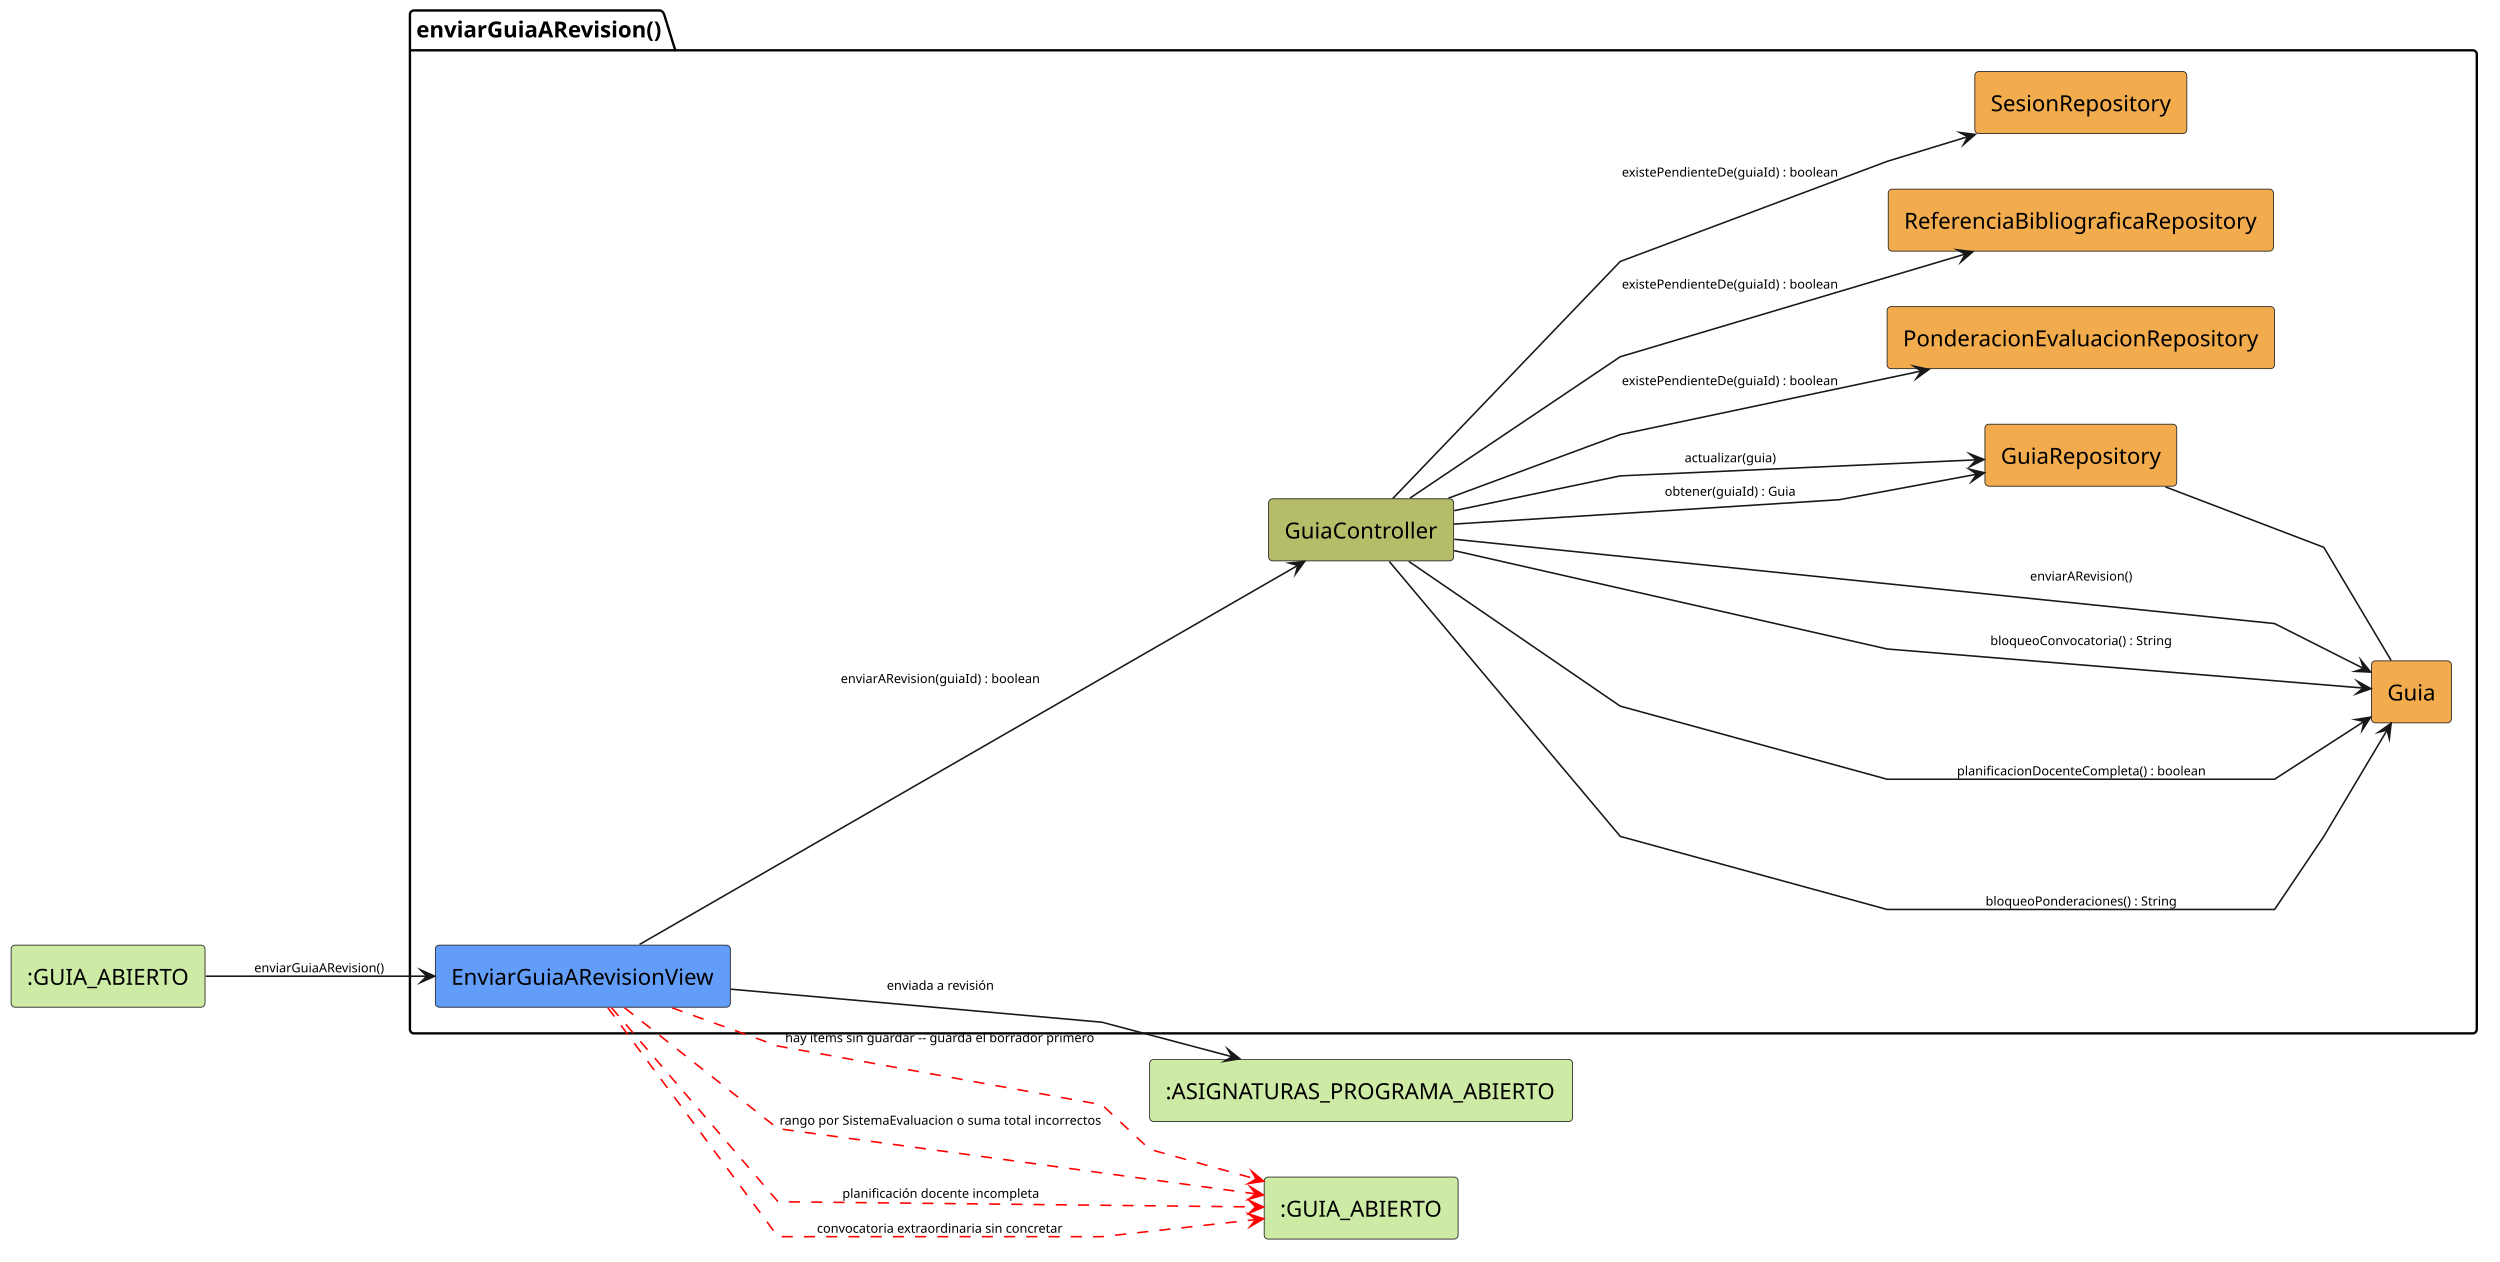
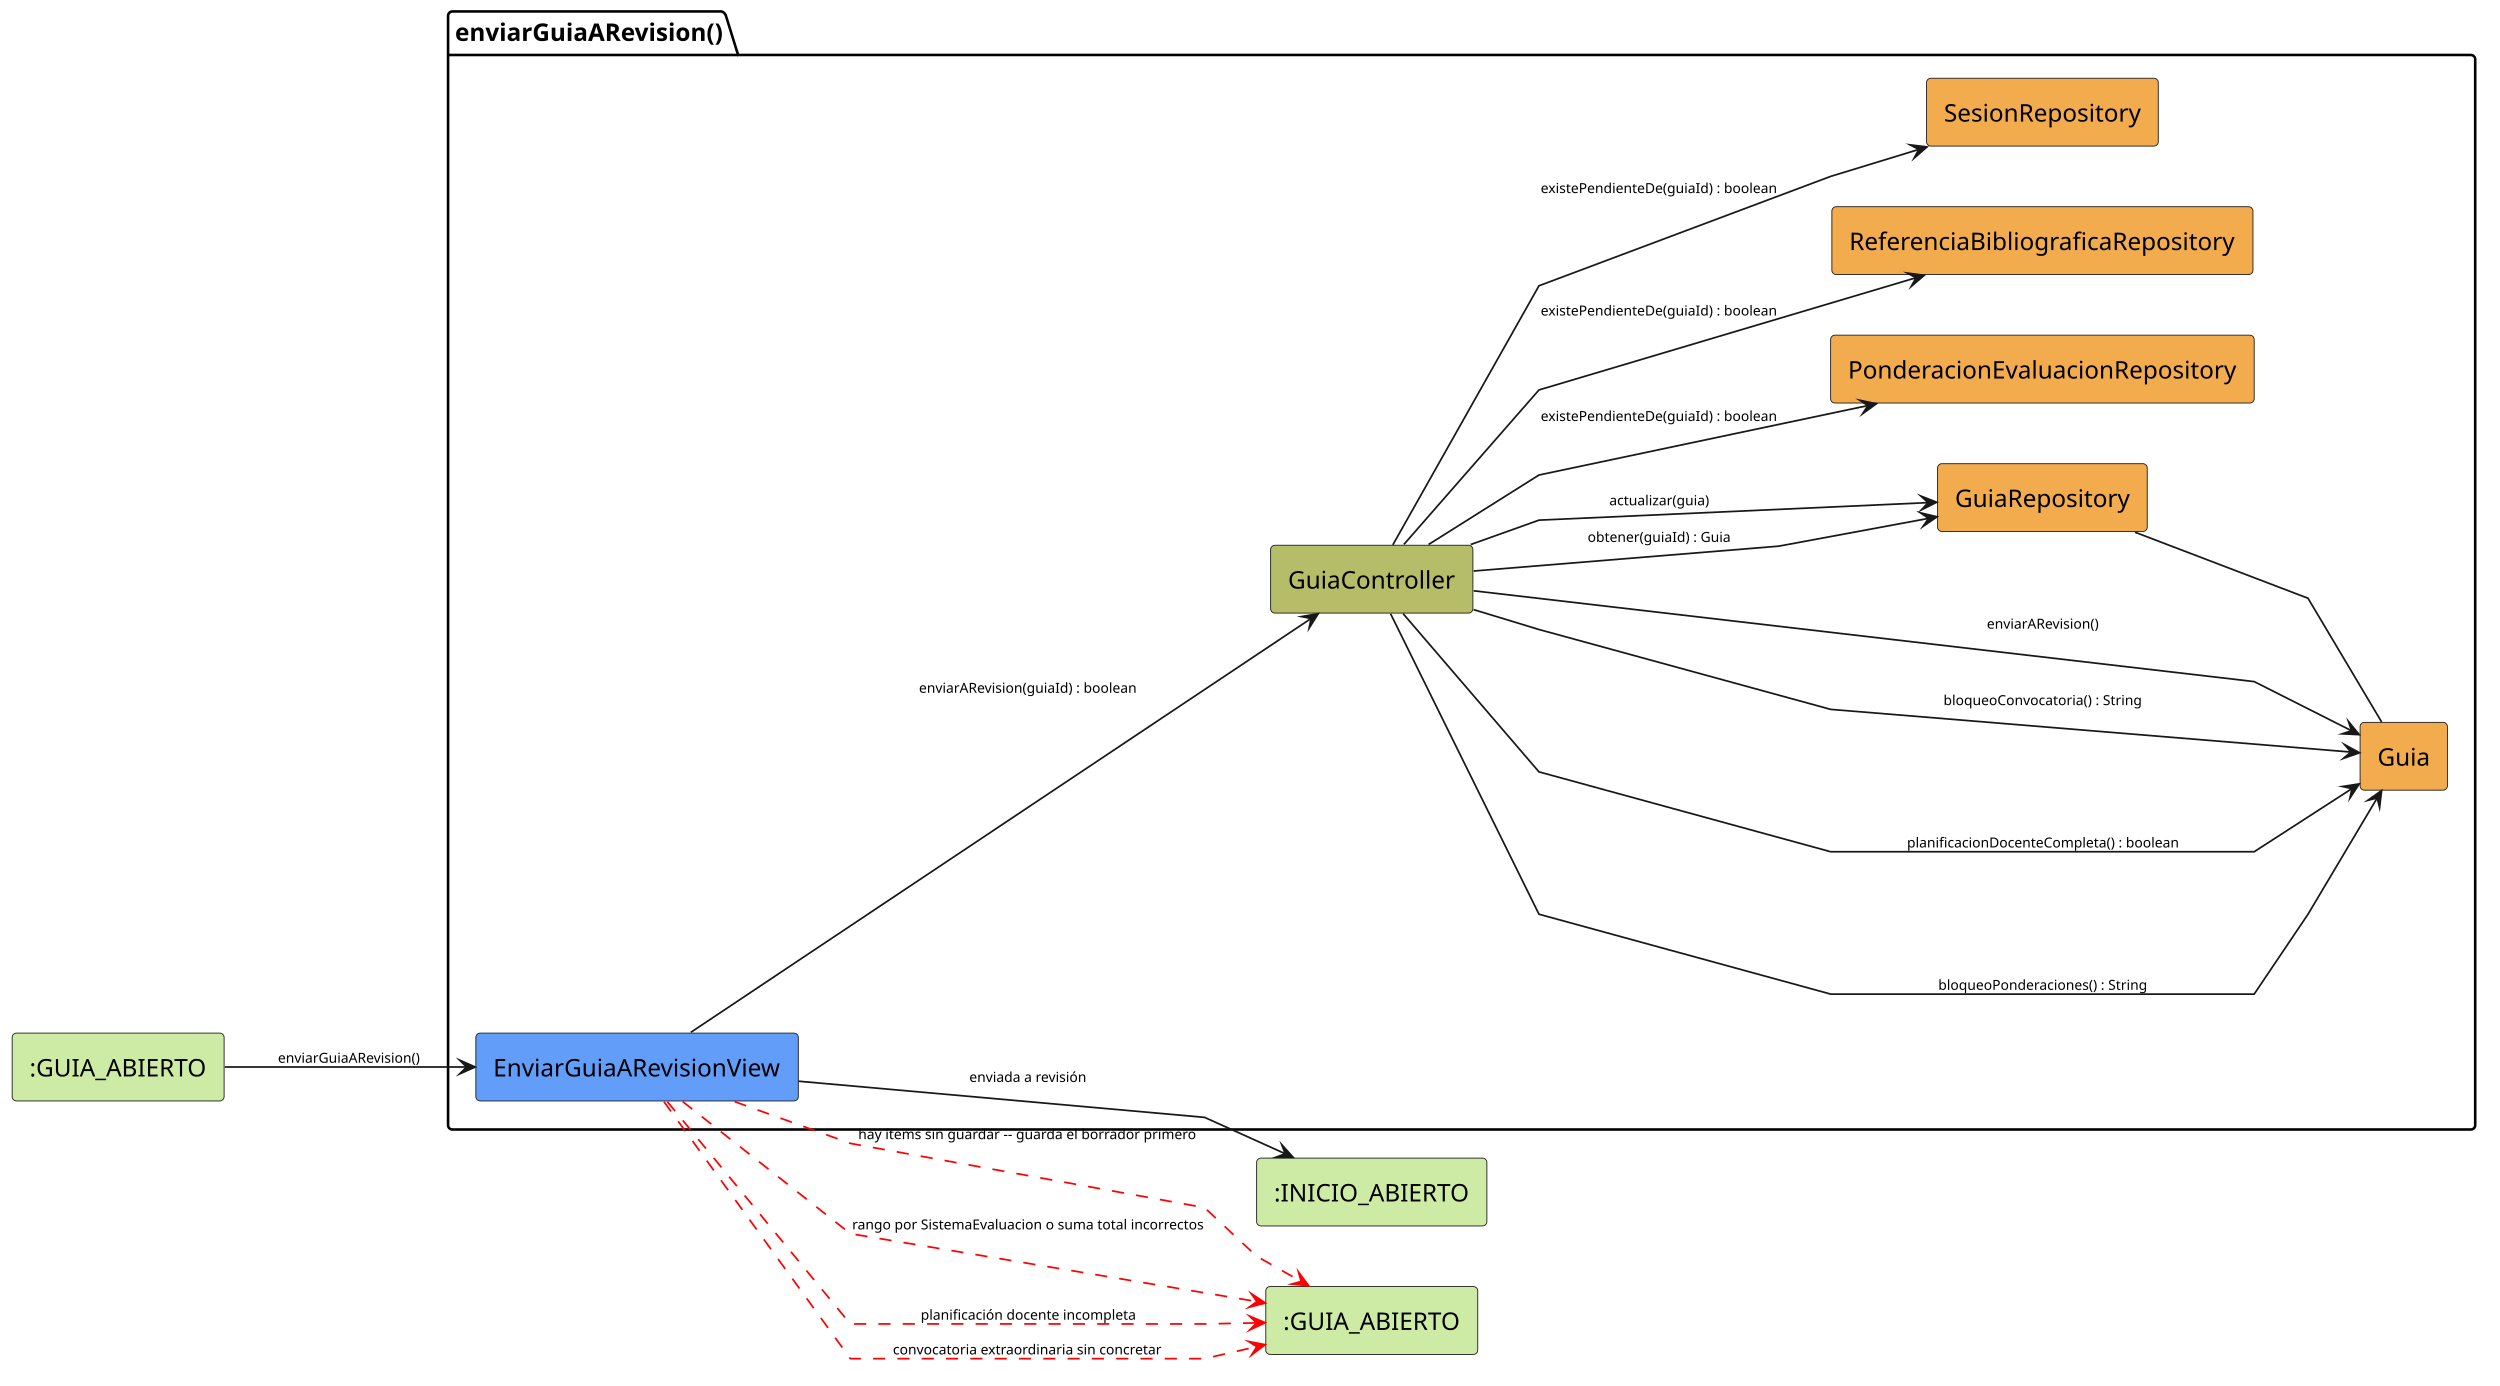
- <svg xmlns="http://www.w3.org/2000/svg" version="1.1" data-diagram-type="DESCRIPTION" style="width:1574px;height:794px;background:#FFFFFF;" width="1574px" height="794px" viewBox="0 0 1574 794" zoomAndPan="magnify" preserveAspectRatio="none" contentStyleType="text/css">
+ <svg xmlns="http://www.w3.org/2000/svg" version="1.1" data-diagram-type="DESCRIPTION" style="width:1440px;height:798px;background:#FFFFFF;" width="1440px" height="798px" viewBox="0 0 1440 798" zoomAndPan="magnify" preserveAspectRatio="none" contentStyleType="text/css">
  <defs />
  <g font-family="sans-serif" lengthAdjust="spacing">
    <g class="cluster" data-qualified-name="enviarGuiaARevision" id="ent0004" data-source-line="9">
-       <path d="M260.59,6.602 L415.645,6.602 A3.75,3.75 0 0 1 418.145,9.102 L425.145,31.67 L1556.89,31.67 A2.5,2.5 0 0 1 1559.39,34.17 L1559.39,648.102 A2.5,2.5 0 0 1 1556.89,650.602 L260.59,650.602 A2.5,2.5 0 0 1 258.09,648.102 L258.09,9.102 A2.5,2.5 0 0 1 260.59,6.602" style="stroke:#000;stroke-width:1.5;" fill="none" />
+       <path d="M260.59,6.602 L415.645,6.602 A3.75,3.75 0 0 1 418.145,9.102 L425.145,31.67 L1423.22,31.67 A2.5,2.5 0 0 1 1425.72,34.17 L1425.72,648.102 A2.5,2.5 0 0 1 1423.22,650.602 L260.59,650.602 A2.5,2.5 0 0 1 258.09,648.102 L258.09,9.102 A2.5,2.5 0 0 1 260.59,6.602" style="stroke:#000;stroke-width:1.5;" fill="none" />
      <line x1="258.09" y1="31.67" x2="425.145" y2="31.67" style="stroke:#000;stroke-width:1.5;" />
      <text x="262.09" y="23.568" fill="#000" font-size="14" textLength="154.055" font-weight="700">enviarGuiaARevision()</text>
    </g>
    <g class="entity" data-qualified-name="enviarGuiaARevision.EnviarGuiaARevisionView" id="ent0005" data-source-line="10">
-       <rect x="274.09" y="595.062" width="185.731" height="39.068" fill="#629EF9" style="stroke:#181818;stroke-width:0.5;" rx="2.5" ry="2.5" />
-       <text x="284.09" y="620.028" fill="#000" font-size="14" textLength="165.731">EnviarGuiaARevisionView</text>
+       <rect x="274.09" y="595.072" width="185.731" height="39.068" fill="#629EF9" style="stroke:#181818;stroke-width:0.5;" rx="2.5" ry="2.5" />
+       <text x="284.09" y="620.038" fill="#000" font-size="14" textLength="165.731">EnviarGuiaARevisionView</text>
    </g>
    <g class="entity" data-qualified-name="enviarGuiaARevision.GuiaController" id="ent0006" data-source-line="11">
-       <rect x="798.73" y="314.062" width="116.488" height="39.068" fill="#B5BD68" style="stroke:#181818;stroke-width:0.5;" rx="2.5" ry="2.5" />
-       <text x="808.73" y="339.028" fill="#000" font-size="14" textLength="96.488">GuiaController</text>
+       <rect x="731.89" y="314.072" width="116.488" height="39.068" fill="#B5BD68" style="stroke:#181818;stroke-width:0.5;" rx="2.5" ry="2.5" />
+       <text x="741.89" y="339.038" fill="#000" font-size="14" textLength="96.488">GuiaController</text>
    </g>
    <g class="entity" data-qualified-name="enviarGuiaARevision.Guia" id="ent0007" data-source-line="12">
-       <rect x="1493.08" y="416.062" width="50.31" height="39.068" fill="#F2AC4E" style="stroke:#181818;stroke-width:0.5;" rx="2.5" ry="2.5" />
-       <text x="1503.08" y="441.028" fill="#000" font-size="14" textLength="30.31">Guia</text>
+       <rect x="1359.41" y="416.072" width="50.31" height="39.068" fill="#F2AC4E" style="stroke:#181818;stroke-width:0.5;" rx="2.5" ry="2.5" />
+       <text x="1369.41" y="441.038" fill="#000" font-size="14" textLength="30.31">Guia</text>
    </g>
    <g class="entity" data-qualified-name="enviarGuiaARevision.GuiaRepository" id="ent0008" data-source-line="13">
-       <rect x="1249.72" y="267.062" width="120.758" height="39.068" fill="#F2AC4E" style="stroke:#181818;stroke-width:0.5;" rx="2.5" ry="2.5" />
-       <text x="1259.72" y="292.028" fill="#000" font-size="14" textLength="100.758">GuiaRepository</text>
+       <rect x="1116.05" y="267.072" width="120.758" height="39.068" fill="#F2AC4E" style="stroke:#181818;stroke-width:0.5;" rx="2.5" ry="2.5" />
+       <text x="1126.05" y="292.038" fill="#000" font-size="14" textLength="100.758">GuiaRepository</text>
    </g>
    <g class="entity" data-qualified-name="enviarGuiaARevision.PonderacionEvaluacionRepository" id="ent0009" data-source-line="14">
-       <rect x="1188.12" y="193.062" width="243.957" height="39.068" fill="#F2AC4E" style="stroke:#181818;stroke-width:0.5;" rx="2.5" ry="2.5" />
-       <text x="1198.12" y="218.028" fill="#000" font-size="14" textLength="223.957">PonderacionEvaluacionRepository</text>
+       <rect x="1054.45" y="193.072" width="243.957" height="39.068" fill="#F2AC4E" style="stroke:#181818;stroke-width:0.5;" rx="2.5" ry="2.5" />
+       <text x="1064.45" y="218.038" fill="#000" font-size="14" textLength="223.957">PonderacionEvaluacionRepository</text>
    </g>
    <g class="entity" data-qualified-name="enviarGuiaARevision.ReferenciaBibliograficaRepository" id="ent0010" data-source-line="15">
-       <rect x="1188.83" y="119.062" width="242.543" height="39.068" fill="#F2AC4E" style="stroke:#181818;stroke-width:0.5;" rx="2.5" ry="2.5" />
-       <text x="1198.83" y="144.028" fill="#000" font-size="14" textLength="222.543">ReferenciaBibliograficaRepository</text>
+       <rect x="1055.16" y="119.072" width="242.543" height="39.068" fill="#F2AC4E" style="stroke:#181818;stroke-width:0.5;" rx="2.5" ry="2.5" />
+       <text x="1065.16" y="144.038" fill="#000" font-size="14" textLength="222.543">ReferenciaBibliograficaRepository</text>
    </g>
    <g class="entity" data-qualified-name="enviarGuiaARevision.SesionRepository" id="ent0011" data-source-line="16">
-       <rect x="1243.36" y="45.062" width="133.47" height="39.068" fill="#F2AC4E" style="stroke:#181818;stroke-width:0.5;" rx="2.5" ry="2.5" />
-       <text x="1253.36" y="70.028" fill="#000" font-size="14" textLength="113.47">SesionRepository</text>
+       <rect x="1109.69" y="45.072" width="133.47" height="39.068" fill="#F2AC4E" style="stroke:#181818;stroke-width:0.5;" rx="2.5" ry="2.5" />
+       <text x="1119.69" y="70.038" fill="#000" font-size="14" textLength="113.47">SesionRepository</text>
    </g>
    <g class="entity" data-qualified-name="GuiaAbierto" id="ent0001" data-source-line="5">
-       <rect x="7" y="595.062" width="122.088" height="39.068" fill="#CDEBA5" style="stroke:#181818;stroke-width:0.5;" rx="2.5" ry="2.5" />
-       <text x="17" y="620.028" fill="#000" font-size="14" textLength="102.088">:GUIA_ABIERTO</text>
+       <rect x="7" y="595.072" width="122.088" height="39.068" fill="#CDEBA5" style="stroke:#181818;stroke-width:0.5;" rx="2.5" ry="2.5" />
+       <text x="17" y="620.038" fill="#000" font-size="14" textLength="102.088">:GUIA_ABIERTO</text>
    </g>
-     <g class="entity" data-qualified-name="AsignaturasProgramaAbiertoSalida" id="ent0002" data-source-line="6">
-       <rect x="723.82" y="667.062" width="266.301" height="39.068" fill="#CDEBA5" style="stroke:#181818;stroke-width:0.5;" rx="2.5" ry="2.5" />
-       <text x="733.82" y="692.028" fill="#000" font-size="14" textLength="246.301">:ASIGNATURAS_PROGRAMA_ABIERTO</text>
+     <g class="entity" data-qualified-name="InicioAbiertoSalida" id="ent0002" data-source-line="6">
+       <rect x="723.82" y="667.072" width="132.63" height="39.068" fill="#CDEBA5" style="stroke:#181818;stroke-width:0.5;" rx="2.5" ry="2.5" />
+       <text x="733.82" y="692.038" fill="#000" font-size="14" textLength="112.63">:INICIO_ABIERTO</text>
    </g>
    <g class="entity" data-qualified-name="GuiaAbiertoSalida" id="ent0003" data-source-line="7">
-       <rect x="795.93" y="741.062" width="122.088" height="39.068" fill="#CDEBA5" style="stroke:#181818;stroke-width:0.5;" rx="2.5" ry="2.5" />
-       <text x="805.93" y="766.028" fill="#000" font-size="14" textLength="102.088">:GUIA_ABIERTO</text>
+       <rect x="729.09" y="741.072" width="122.088" height="39.068" fill="#CDEBA5" style="stroke:#181818;stroke-width:0.5;" rx="2.5" ry="2.5" />
+       <text x="739.09" y="766.038" fill="#000" font-size="14" textLength="102.088">:GUIA_ABIERTO</text>
    </g>
    <g class="link" data-entity-1="ent0001" data-entity-2="ent0005" id="lnk12" data-source-line="19" data-link-type="dependency">
      <path d="M129.49,614.602 C170.94,614.602 221.73,614.602 268.71,614.602" style="stroke:#181818;stroke-width:1;" fill="none" id="GuiaAbierto-to-EnviarGuiaARevisionView" />
      <polygon points="273.71,614.602,264.71,610.602,268.71,614.602,264.71,618.602,273.71,614.602" fill="#181818" style="stroke:#181818;stroke-width:1;stroke-linejoin:miter;stroke-miterlimit:10;" />
      <text x="160.09" y="612.154" fill="#000" font-size="8" textLength="81.903">enviarGuiaARevision()</text>
    </g>
    <g class="link" data-entity-1="ent0005" data-entity-2="ent0006" id="lnk13" data-source-line="21" data-link-type="dependency">
-       <path d="M402.66,594.612 C492.48,542.892 727.477,407.587 817.107,355.977" style="stroke:#181818;stroke-width:1;" fill="none" id="EnviarGuiaARevisionView-to-GuiaController" />
-       <polygon points="821.44,353.482,811.645,354.507,817.107,355.977,815.637,361.439,821.44,353.482" fill="#181818" style="stroke:#181818;stroke-width:1;stroke-linejoin:miter;stroke-miterlimit:10;" />
-       <text x="529.32" y="430.064" fill="#000" font-size="8" textLength="125.542">enviarARevision(guiaId) : boolean</text>
+       <path d="M397.91,594.622 C475.43,542.902 677.821,407.867 755.171,356.257" style="stroke:#181818;stroke-width:1;" fill="none" id="EnviarGuiaARevisionView-to-GuiaController" />
+       <polygon points="759.33,353.482,749.623,355.15,755.171,356.257,754.064,361.805,759.33,353.482" fill="#181818" style="stroke:#181818;stroke-width:1;stroke-linejoin:miter;stroke-miterlimit:10;" />
+       <text x="529.32" y="399.064" fill="#000" font-size="8" textLength="125.542">enviarARevision(guiaId) : boolean</text>
    </g>
    <g class="link" data-entity-1="ent0006" data-entity-2="ent0008" id="lnk14" data-source-line="23" data-link-type="dependency">
-       <path d="M915.49,329.962 C1002.64,324.442 1158.12,314.602 1158.12,314.602 C1158.12,314.602 1202.314,306.404 1244.514,298.574" style="stroke:#181818;stroke-width:1;" fill="none" id="GuiaController-to-GuiaRepository" />
-       <polygon points="1249.43,297.662,1239.851,295.371,1244.514,298.574,1241.311,303.237,1249.43,297.662" fill="#181818" style="stroke:#181818;stroke-width:1;stroke-linejoin:miter;stroke-miterlimit:10;" />
-       <text x="1048.12" y="312.154" fill="#000" font-size="8" textLength="82.391">obtener(guiaId) : Guia</text>
+       <path d="M848.81,328.902 C917.9,323.282 1024.45,314.602 1024.45,314.602 C1024.45,314.602 1068.644,306.403 1110.844,298.583" style="stroke:#181818;stroke-width:1;" fill="none" id="GuiaController-to-GuiaRepository" />
+       <polygon points="1115.76,297.672,1106.182,295.379,1110.844,298.583,1107.639,303.245,1115.76,297.672" fill="#181818" style="stroke:#181818;stroke-width:1;stroke-linejoin:miter;stroke-miterlimit:10;" />
+       <text x="914.45" y="312.154" fill="#000" font-size="8" textLength="82.391">obtener(guiaId) : Guia</text>
    </g>
    <g class="link" data-entity-1="ent0006" data-entity-2="ent0008" id="lnk23" data-source-line="36" data-link-type="dependency">
-       <path d="M915.59,321.512 C962.2,311.742 1020.12,299.602 1020.12,299.602 C1020.12,299.602 1159.585,293.327 1244.225,289.517" style="stroke:#181818;stroke-width:1;" fill="none" id="GuiaController-to-GuiaRepository-1" />
-       <polygon points="1249.22,289.292,1240.049,285.701,1244.225,289.517,1240.409,293.693,1249.22,289.292" fill="#181818" style="stroke:#181818;stroke-width:1;stroke-linejoin:miter;stroke-miterlimit:10;" />
-       <text x="1060.62" y="291.044" fill="#000" font-size="8" textLength="57.543">actualizar(guia)</text>
+       <path d="M847.13,313.632 C867.88,306.222 886.45,299.602 886.45,299.602 C886.45,299.602 1025.915,293.327 1110.555,289.517" style="stroke:#181818;stroke-width:1;" fill="none" id="GuiaController-to-GuiaRepository-1" />
+       <polygon points="1115.55,289.292,1106.379,285.701,1110.555,289.517,1106.739,293.693,1115.55,289.292" fill="#181818" style="stroke:#181818;stroke-width:1;stroke-linejoin:miter;stroke-miterlimit:10;" />
+       <text x="926.95" y="291.044" fill="#000" font-size="8" textLength="57.543">actualizar(guia)</text>
    </g>
    <g class="link" data-entity-1="ent0006" data-entity-2="ent0009" id="lnk15" data-source-line="25" data-link-type="dependency">
-       <path d="M911.96,313.622 C959.13,296.162 1020.12,273.602 1020.12,273.602 C1020.12,273.602 1125.308,251.395 1209.588,233.605" style="stroke:#181818;stroke-width:1;" fill="none" id="GuiaController-to-PonderacionEvaluacionRepository" />
-       <polygon points="1214.48,232.572,1204.848,230.517,1209.588,233.605,1206.5,238.345,1214.48,232.572" fill="#181818" style="stroke:#181818;stroke-width:1;stroke-linejoin:miter;stroke-miterlimit:10;" />
-       <text x="1021.12" y="242.484" fill="#000" font-size="8" textLength="136.286">existePendienteDe(guiaId) : boolean</text>
+       <path d="M822.87,313.622 C850.6,296.172 886.45,273.602 886.45,273.602 C886.45,273.602 991.638,251.395 1075.908,233.605" style="stroke:#181818;stroke-width:1;" fill="none" id="GuiaController-to-PonderacionEvaluacionRepository" />
+       <polygon points="1080.8,232.572,1071.168,230.517,1075.908,233.605,1072.82,238.345,1080.8,232.572" fill="#181818" style="stroke:#181818;stroke-width:1;stroke-linejoin:miter;stroke-miterlimit:10;" />
+       <text x="887.45" y="242.484" fill="#000" font-size="8" textLength="136.286">existePendienteDe(guiaId) : boolean</text>
    </g>
    <g class="link" data-entity-1="ent0006" data-entity-2="ent0010" id="lnk16" data-source-line="26" data-link-type="dependency">
-       <path d="M887.71,313.602 C934.52,282.142 1020.12,224.602 1020.12,224.602 C1020.12,224.602 1151.918,185.379 1237.278,159.969" style="stroke:#181818;stroke-width:1;" fill="none" id="GuiaController-to-ReferenciaBibliograficaRepository" />
-       <polygon points="1242.07,158.542,1232.303,157.276,1237.278,159.969,1234.585,164.943,1242.07,158.542" fill="#181818" style="stroke:#181818;stroke-width:1;stroke-linejoin:miter;stroke-miterlimit:10;" />
-       <text x="1021.12" y="181.724" fill="#000" font-size="8" textLength="136.286">existePendienteDe(guiaId) : boolean</text>
+       <path d="M808.62,313.612 C836.13,282.142 886.45,224.602 886.45,224.602 C886.45,224.602 1018.248,185.378 1103.608,159.978" style="stroke:#181818;stroke-width:1;" fill="none" id="GuiaController-to-ReferenciaBibliograficaRepository" />
+       <polygon points="1108.4,158.552,1098.633,157.285,1103.608,159.978,1100.915,164.953,1108.4,158.552" fill="#181818" style="stroke:#181818;stroke-width:1;stroke-linejoin:miter;stroke-miterlimit:10;" />
+       <text x="887.45" y="181.734" fill="#000" font-size="8" textLength="136.286">existePendienteDe(guiaId) : boolean</text>
    </g>
    <g class="link" data-entity-1="ent0006" data-entity-2="ent0011" id="lnk17" data-source-line="27" data-link-type="dependency">
-       <path d="M876.89,313.882 C919.66,269.302 1020.12,164.602 1020.12,164.602 C1020.12,164.602 1188.12,101.602 1188.12,101.602 C1188.12,101.602 1210.369,94.795 1238.869,86.075" style="stroke:#181818;stroke-width:1;" fill="none" id="GuiaController-to-SesionRepository" />
-       <polygon points="1243.65,84.612,1233.874,83.42,1238.869,86.075,1236.214,91.07,1243.65,84.612" fill="#181818" style="stroke:#181818;stroke-width:1;stroke-linejoin:miter;stroke-miterlimit:10;" />
-       <text x="1021.12" y="111.204" fill="#000" font-size="8" textLength="136.286">existePendienteDe(guiaId) : boolean</text>
+       <path d="M802.25,313.882 C827.4,269.302 886.45,164.602 886.45,164.602 C886.45,164.602 1054.45,101.602 1054.45,101.602 C1054.45,101.602 1076.698,94.793 1105.198,86.083" style="stroke:#181818;stroke-width:1;" fill="none" id="GuiaController-to-SesionRepository" />
+       <polygon points="1109.98,84.622,1100.204,83.427,1105.198,86.083,1102.542,91.078,1109.98,84.622" fill="#181818" style="stroke:#181818;stroke-width:1;stroke-linejoin:miter;stroke-miterlimit:10;" />
+       <text x="887.45" y="111.204" fill="#000" font-size="8" textLength="136.286">existePendienteDe(guiaId) : boolean</text>
    </g>
    <g class="link" data-entity-1="ent0006" data-entity-2="ent0007" id="lnk18" data-source-line="29" data-link-type="dependency">
-       <path d="M874.71,353.522 C916.14,402.832 1020.12,526.602 1020.12,526.602 C1020.12,526.602 1188.12,572.602 1188.12,572.602 C1188.12,572.602 1432.08,572.602 1432.08,572.602 C1432.08,572.602 1463.08,526.602 1463.08,526.602 C1463.08,526.602 1486.993,486.409 1502.923,459.639" style="stroke:#181818;stroke-width:1;" fill="none" id="GuiaController-to-Guia" />
-       <polygon points="1505.48,455.342,1497.44,461.031,1502.923,459.639,1504.315,465.122,1505.48,455.342" fill="#181818" style="stroke:#181818;stroke-width:1;stroke-linejoin:miter;stroke-miterlimit:10;" />
-       <text x="1250.1" y="570.154" fill="#000" font-size="8" textLength="120.534">bloqueoPonderaciones() : String</text>
+       <path d="M800.98,353.532 C825.33,402.842 886.45,526.602 886.45,526.602 C886.45,526.602 1054.45,572.602 1054.45,572.602 C1054.45,572.602 1298.41,572.602 1298.41,572.602 C1298.41,572.602 1329.41,526.602 1329.41,526.602 C1329.41,526.602 1353.322,486.408 1369.252,459.648" style="stroke:#181818;stroke-width:1;" fill="none" id="GuiaController-to-Guia" />
+       <polygon points="1371.81,455.352,1363.769,461.039,1369.252,459.648,1370.643,465.132,1371.81,455.352" fill="#181818" style="stroke:#181818;stroke-width:1;stroke-linejoin:miter;stroke-miterlimit:10;" />
+       <text x="1116.43" y="570.154" fill="#000" font-size="8" textLength="120.534">bloqueoPonderaciones() : String</text>
    </g>
    <g class="link" data-entity-1="ent0006" data-entity-2="ent0007" id="lnk19" data-source-line="30" data-link-type="dependency">
-       <path d="M886.96,353.442 C933.6,385.372 1020.12,444.602 1020.12,444.602 C1020.12,444.602 1188.12,490.602 1188.12,490.602 C1188.12,490.602 1432.08,490.602 1432.08,490.602 C1432.08,490.602 1463.25,470.465 1488.4,454.215" style="stroke:#181818;stroke-width:1;" fill="none" id="GuiaController-to-Guia-1" />
-       <polygon points="1492.6,451.502,1482.87,453.027,1488.4,454.215,1487.211,459.746,1492.6,451.502" fill="#181818" style="stroke:#181818;stroke-width:1;stroke-linejoin:miter;stroke-miterlimit:10;" />
-       <text x="1232.1" y="488.154" fill="#000" font-size="8" textLength="156.646">planificacionDocenteCompleta() : boolean</text>
+       <path d="M808.17,353.442 C835.59,385.372 886.45,444.602 886.45,444.602 C886.45,444.602 1054.45,490.602 1054.45,490.602 C1054.45,490.602 1298.41,490.602 1298.41,490.602 C1298.41,490.602 1329.58,470.464 1354.73,454.224" style="stroke:#181818;stroke-width:1;" fill="none" id="GuiaController-to-Guia-1" />
+       <polygon points="1358.93,451.512,1349.199,453.034,1354.73,454.224,1353.539,459.754,1358.93,451.512" fill="#181818" style="stroke:#181818;stroke-width:1;stroke-linejoin:miter;stroke-miterlimit:10;" />
+       <text x="1098.43" y="488.154" fill="#000" font-size="8" textLength="156.646">planificacionDocenteCompleta() : boolean</text>
    </g>
    <g class="link" data-entity-1="ent0006" data-entity-2="ent0007" id="lnk20" data-source-line="31" data-link-type="dependency">
-       <path d="M915.48,346.662 C1010.07,368.152 1188.12,408.602 1188.12,408.602 C1188.12,408.602 1411.507,426.923 1487.777,433.183" style="stroke:#181818;stroke-width:1;" fill="none" id="GuiaController-to-Guia-2" />
-       <polygon points="1492.76,433.592,1484.117,428.869,1487.777,433.183,1483.463,436.842,1492.76,433.592" fill="#181818" style="stroke:#181818;stroke-width:1;stroke-linejoin:miter;stroke-miterlimit:10;" />
-       <text x="1253.1" y="406.154" fill="#000" font-size="8" textLength="114.311">bloqueoConvocatoria() : String</text>
+       <path d="M848.78,351.142 C868.85,357.252 886.45,362.602 886.45,362.602 C886.45,362.602 1054.45,408.602 1054.45,408.602 C1054.45,408.602 1277.837,426.934 1354.107,433.184" style="stroke:#181818;stroke-width:1;" fill="none" id="GuiaController-to-Guia-2" />
+       <polygon points="1359.09,433.592,1350.447,428.87,1354.107,433.184,1349.793,436.844,1359.09,433.592" fill="#181818" style="stroke:#181818;stroke-width:1;stroke-linejoin:miter;stroke-miterlimit:10;" />
+       <text x="1119.43" y="406.154" fill="#000" font-size="8" textLength="114.311">bloqueoConvocatoria() : String</text>
    </g>
    <g class="link" data-entity-1="ent0006" data-entity-2="ent0007" id="lnk22" data-source-line="35" data-link-type="dependency">
-       <path d="M915.65,339.522 C1061.23,354.482 1432.08,392.602 1432.08,392.602 C1432.08,392.602 1462.987,408.208 1488.137,420.908" style="stroke:#181818;stroke-width:1;" fill="none" id="GuiaController-to-Guia-3" />
-       <polygon points="1492.6,423.162,1486.369,415.535,1488.137,420.908,1482.763,422.676,1492.6,423.162" fill="#181818" style="stroke:#181818;stroke-width:1;stroke-linejoin:miter;stroke-miterlimit:10;" />
-       <text x="1278.1" y="365.544" fill="#000" font-size="8" textLength="64.583">enviarARevision()</text>
+       <path d="M848.83,340.312 C981.79,355.772 1298.41,392.602 1298.41,392.602 C1298.41,392.602 1329.317,408.208 1354.467,420.908" style="stroke:#181818;stroke-width:1;" fill="none" id="GuiaController-to-Guia-3" />
+       <polygon points="1358.93,423.162,1352.699,415.535,1354.467,420.908,1349.093,422.676,1358.93,423.162" fill="#181818" style="stroke:#181818;stroke-width:1;stroke-linejoin:miter;stroke-miterlimit:10;" />
+       <text x="1144.43" y="362.124" fill="#000" font-size="8" textLength="64.583">enviarARevision()</text>
    </g>
    <g class="link" data-entity-1="ent0008" data-entity-2="ent0007" id="lnk21" data-source-line="33" data-link-type="association">
-       <path d="M1363.4,306.562 C1407.36,323.332 1463.08,344.602 1463.08,344.602 C1463.08,344.602 1489.55,389.092 1505.48,415.852" style="stroke:#181818;stroke-width:1;" fill="none" id="GuiaRepository-Guia" />
+       <path d="M1229.73,306.562 C1273.69,323.342 1329.41,344.602 1329.41,344.602 C1329.41,344.602 1355.88,389.092 1371.81,415.852" style="stroke:#181818;stroke-width:1;" fill="none" id="GuiaRepository-Guia" />
    </g>
    <g class="link" data-entity-1="ent0005" data-entity-2="ent0002" id="lnk24" data-source-line="38" data-link-type="dependency">
-       <path d="M460.03,622.792 C556.39,631.372 693.82,643.602 693.82,643.602 C693.82,643.602 733.417,654.1 775.757,665.33" style="stroke:#181818;stroke-width:1;" fill="none" id="EnviarGuiaARevisionView-to-AsignaturasProgramaAbiertoSalida" />
-       <polygon points="780.59,666.612,772.916,660.438,775.757,665.33,770.865,668.171,780.59,666.612" fill="#181818" style="stroke:#181818;stroke-width:1;stroke-linejoin:miter;stroke-miterlimit:10;" />
+       <path d="M460.03,622.792 C556.39,631.372 693.82,643.602 693.82,643.602 C693.82,643.602 715.372,653.326 740.262,664.556" style="stroke:#181818;stroke-width:1;" fill="none" id="EnviarGuiaARevisionView-to-InicioAbiertoSalida" />
+       <polygon points="744.82,666.612,738.261,659.265,740.262,664.556,734.971,666.557,744.82,666.612" fill="#181818" style="stroke:#181818;stroke-width:1;stroke-linejoin:miter;stroke-miterlimit:10;" />
      <text x="558.32" y="623.204" fill="#000" font-size="8" textLength="67.751">enviada a revisión</text>
    </g>
    <g class="link" data-entity-1="ent0005" data-entity-2="ent0003" id="lnk25" data-source-line="39" data-link-type="dependency">
-       <path d="M423.18,634.542 C455.43,646.182 489.82,658.602 489.82,658.602 C489.82,658.602 693.82,695.602 693.82,695.602 C693.82,695.602 723.82,723.602 723.82,723.602 C723.82,723.602 756.025,732.614 790.875,742.374" style="stroke:#F00;stroke-width:1;stroke-dasharray:7,7;" fill="none" id="EnviarGuiaARevisionView-to-GuiaAbiertoSalida" />
-       <polygon points="795.69,743.722,788.102,737.443,790.875,742.374,785.945,745.147,795.69,743.722" fill="#F00" style="stroke:#F00;stroke-width:1;stroke-linejoin:miter;stroke-miterlimit:10;" />
+       <path d="M423.18,634.542 C455.43,646.182 489.82,658.602 489.82,658.602 C489.82,658.602 693.82,695.602 693.82,695.602 C693.82,695.602 723.82,723.602 723.82,723.602 C723.82,723.602 734.059,729.409 749.449,738.119" style="stroke:#F00;stroke-width:1;stroke-dasharray:7,7;" fill="none" id="EnviarGuiaARevisionView-to-GuiaAbiertoSalida" />
+       <polygon points="753.8,740.582,747.938,732.668,749.449,738.119,743.997,739.63,753.8,740.582" fill="#F00" style="stroke:#F00;stroke-width:1;stroke-linejoin:miter;stroke-miterlimit:10;" />
      <text x="494.32" y="656.154" fill="#000" font-size="8" textLength="195.27">hay ítems sin guardar -- guarda el borrador primero</text>
    </g>
    <g class="link" data-entity-1="ent0005" data-entity-2="ent0003" id="lnk26" data-source-line="40" data-link-type="dependency">
-       <path d="M393.2,634.492 C428.9,662.612 489.82,710.602 489.82,710.602 C489.82,710.602 686.556,737.466 790.556,751.666" style="stroke:#F00;stroke-width:1;stroke-dasharray:7,7;" fill="none" id="EnviarGuiaARevisionView-to-GuiaAbiertoSalida-1" />
-       <polygon points="795.51,752.342,787.134,747.161,790.556,751.666,786.052,755.088,795.51,752.342" fill="#F00" style="stroke:#F00;stroke-width:1;stroke-linejoin:miter;stroke-miterlimit:10;" />
+       <path d="M393.2,634.492 C428.9,662.612 489.82,710.602 489.82,710.602 C489.82,710.602 636.588,735.118 723.988,749.718" style="stroke:#F00;stroke-width:1;stroke-dasharray:7,7;" fill="none" id="EnviarGuiaARevisionView-to-GuiaAbiertoSalida-1" />
+       <polygon points="728.92,750.542,720.702,745.114,723.988,749.718,719.384,753.004,728.92,750.542" fill="#F00" style="stroke:#F00;stroke-width:1;stroke-linejoin:miter;stroke-miterlimit:10;" />
      <text x="490.82" y="708.154" fill="#000" font-size="8" textLength="202.837">rango por SistemaEvaluacion o suma total incorrectos</text>
    </g>
    <g class="link" data-entity-1="ent0005" data-entity-2="ent0003" id="lnk27" data-source-line="41" data-link-type="dependency">
-       <path d="M384.9,634.342 C418.38,673.362 489.82,756.602 489.82,756.602 C489.82,756.602 686.51,758.747 790.51,759.887" style="stroke:#F00;stroke-width:1;stroke-dasharray:7,7;" fill="none" id="EnviarGuiaARevisionView-to-GuiaAbiertoSalida-2" />
-       <polygon points="795.51,759.942,786.554,755.844,790.51,759.887,786.467,763.843,795.51,759.942" fill="#F00" style="stroke:#F00;stroke-width:1;stroke-linejoin:miter;stroke-miterlimit:10;" />
-       <text x="530.32" y="754.154" fill="#000" font-size="8" textLength="123.966">planificación docente incompleta</text>
+       <path d="M384.39,634.562 C417.65,674.962 489.82,762.602 489.82,762.602 C489.82,762.602 693.82,762.602 693.82,762.602 C693.82,762.602 704.851,762.365 723.771,761.975" style="stroke:#F00;stroke-width:1;stroke-dasharray:7,7;" fill="none" id="EnviarGuiaARevisionView-to-GuiaAbiertoSalida-2" />
+       <polygon points="728.77,761.872,719.689,758.058,723.771,761.975,719.854,766.057,728.77,761.872" fill="#F00" style="stroke:#F00;stroke-width:1;stroke-linejoin:miter;stroke-miterlimit:10;" />
+       <text x="530.32" y="760.154" fill="#000" font-size="8" textLength="123.966">planificación docente incompleta</text>
    </g>
    <g class="link" data-entity-1="ent0005" data-entity-2="ent0003" id="lnk28" data-source-line="42" data-link-type="dependency">
-       <path d="M382.65,634.382 C415.07,678.002 489.82,778.602 489.82,778.602 C489.82,778.602 693.82,778.602 693.82,778.602 C693.82,778.602 744.521,772.974 790.621,767.854" style="stroke:#F00;stroke-width:1;stroke-dasharray:7,7;" fill="none" id="EnviarGuiaARevisionView-to-GuiaAbiertoSalida-3" />
-       <polygon points="795.59,767.302,786.203,764.32,790.621,767.854,787.087,772.271,795.59,767.302" fill="#F00" style="stroke:#F00;stroke-width:1;stroke-linejoin:miter;stroke-miterlimit:10;" />
-       <text x="514.32" y="776.154" fill="#000" font-size="8" textLength="155.318">convocatoria extraordinaria sin concretar</text>
+       <path d="M382.41,634.532 C414.69,679.032 489.82,782.602 489.82,782.602 C489.82,782.602 693.82,782.602 693.82,782.602 C693.82,782.602 704.978,780.027 723.898,775.657" style="stroke:#F00;stroke-width:1;stroke-dasharray:7,7;" fill="none" id="EnviarGuiaARevisionView-to-GuiaAbiertoSalida-3" />
+       <polygon points="728.77,774.532,719.101,772.66,723.898,775.657,720.901,780.455,728.77,774.532" fill="#F00" style="stroke:#F00;stroke-width:1;stroke-linejoin:miter;stroke-miterlimit:10;" />
+       <text x="514.32" y="780.154" fill="#000" font-size="8" textLength="155.318">convocatoria extraordinaria sin concretar</text>
    </g>
  </g>
</svg>
